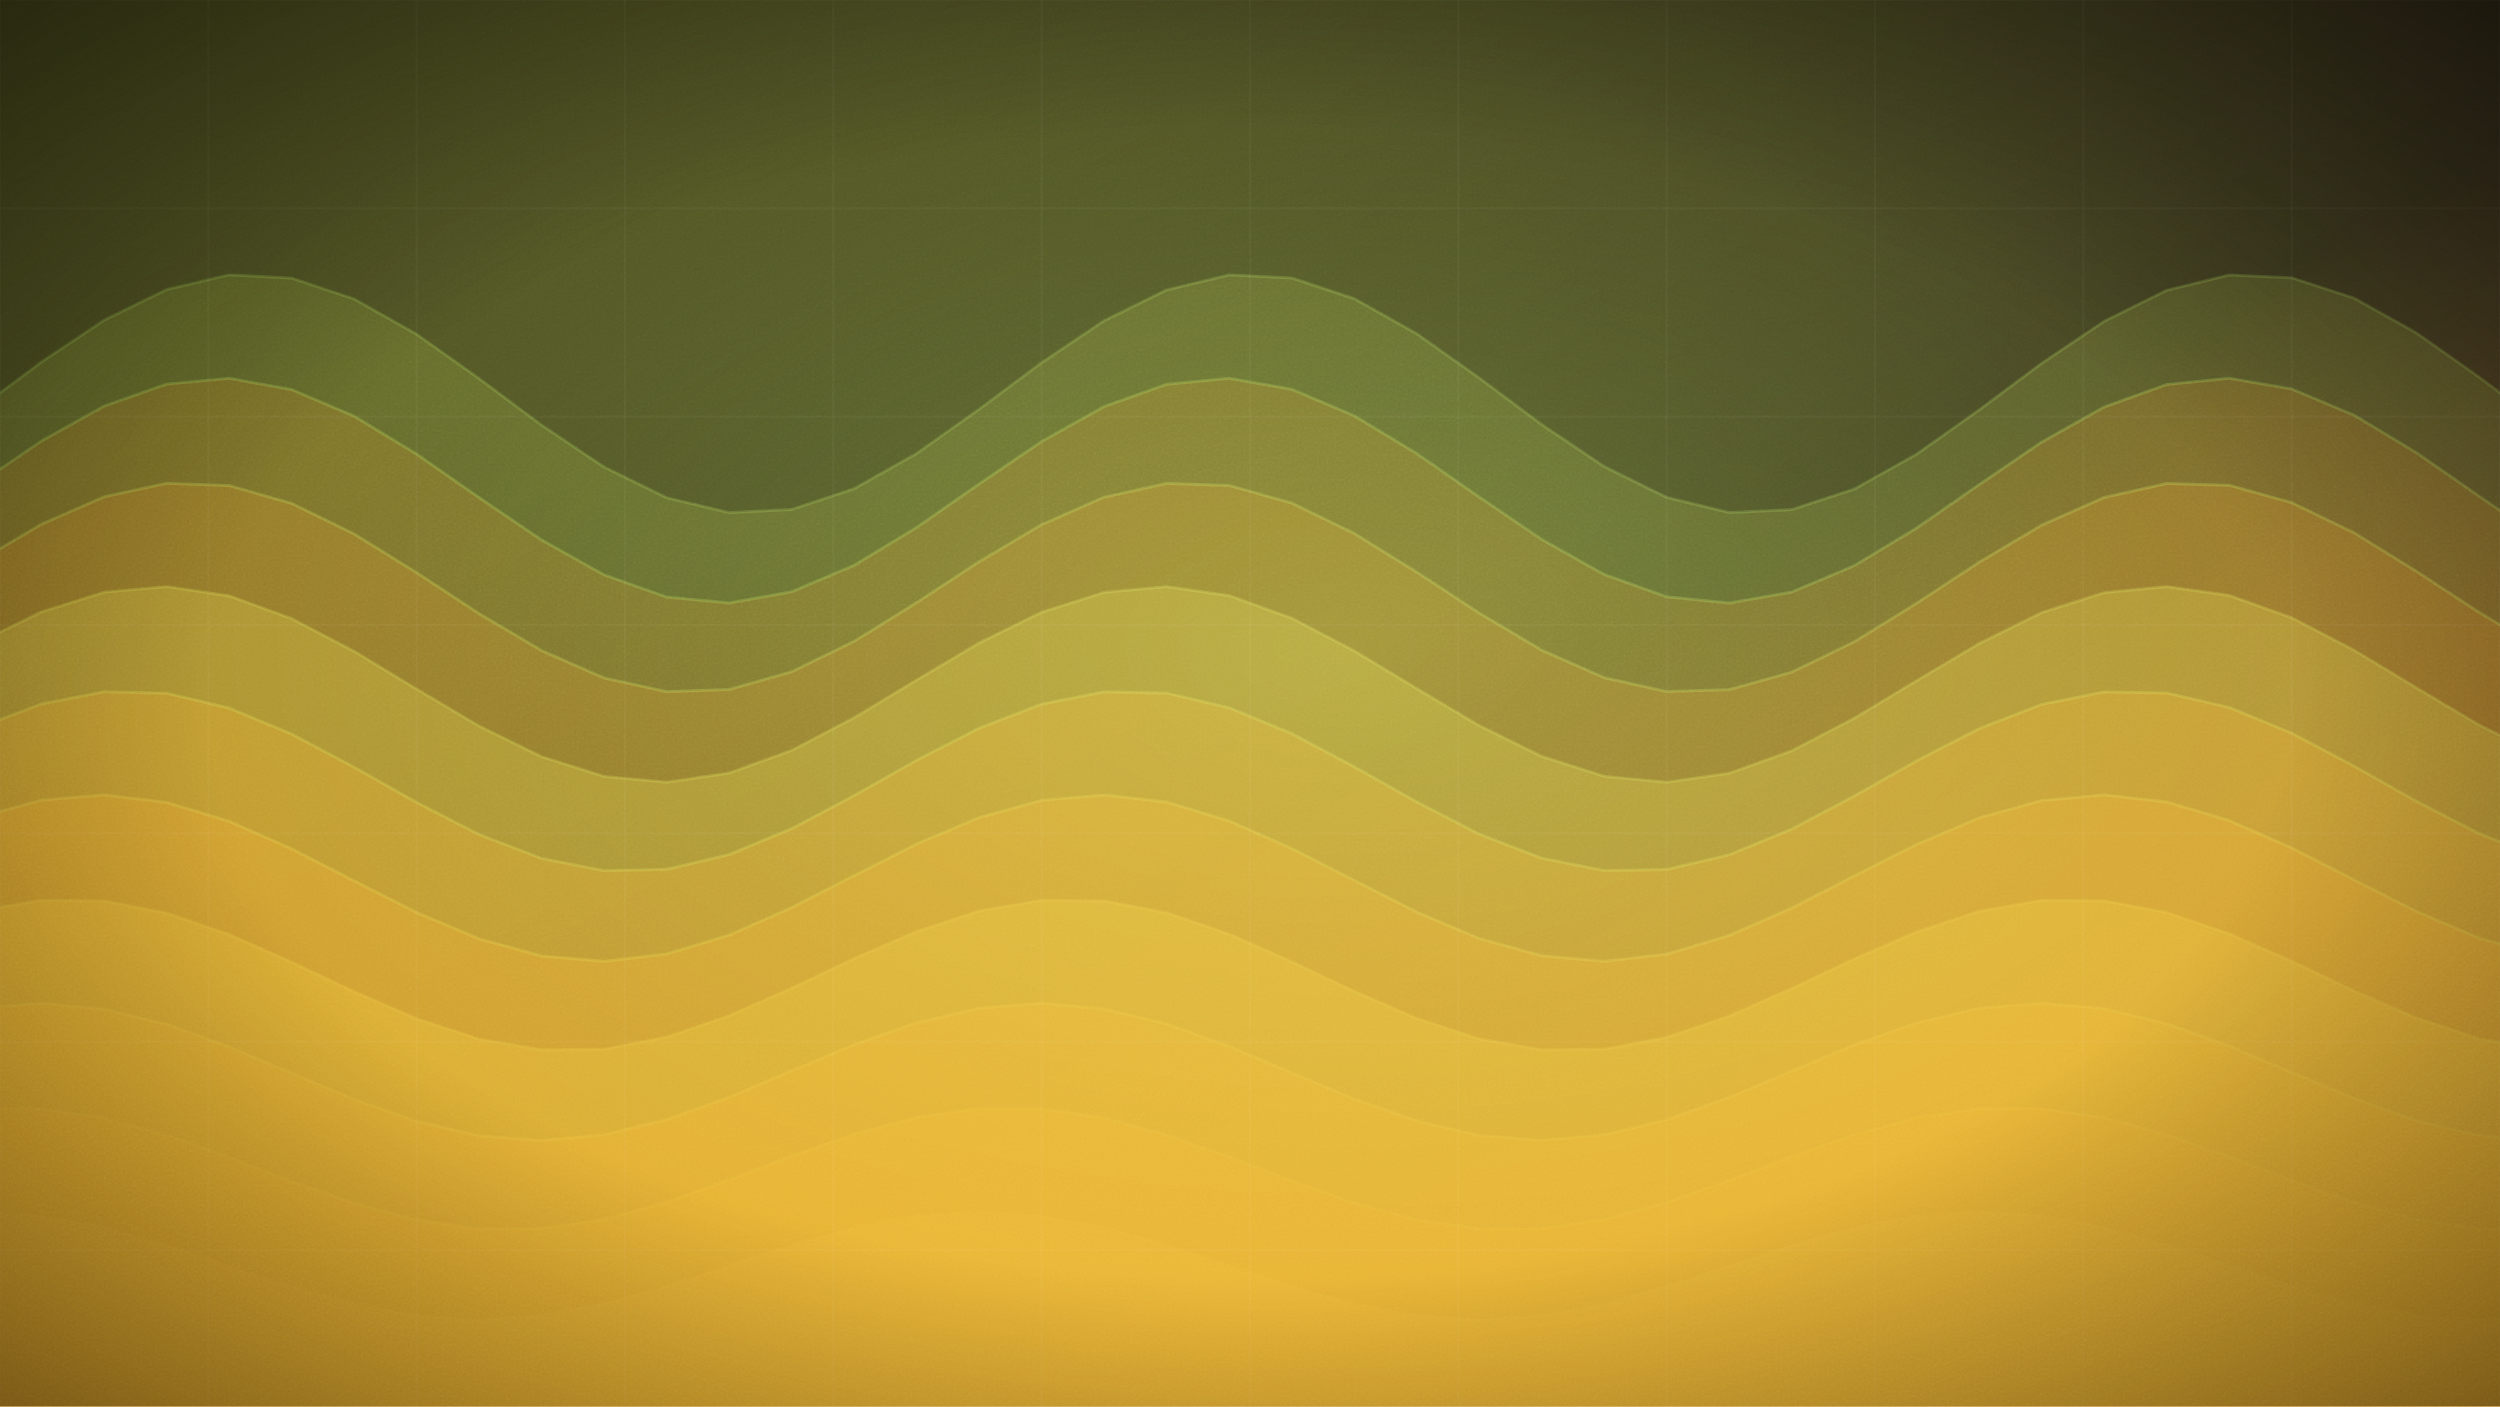
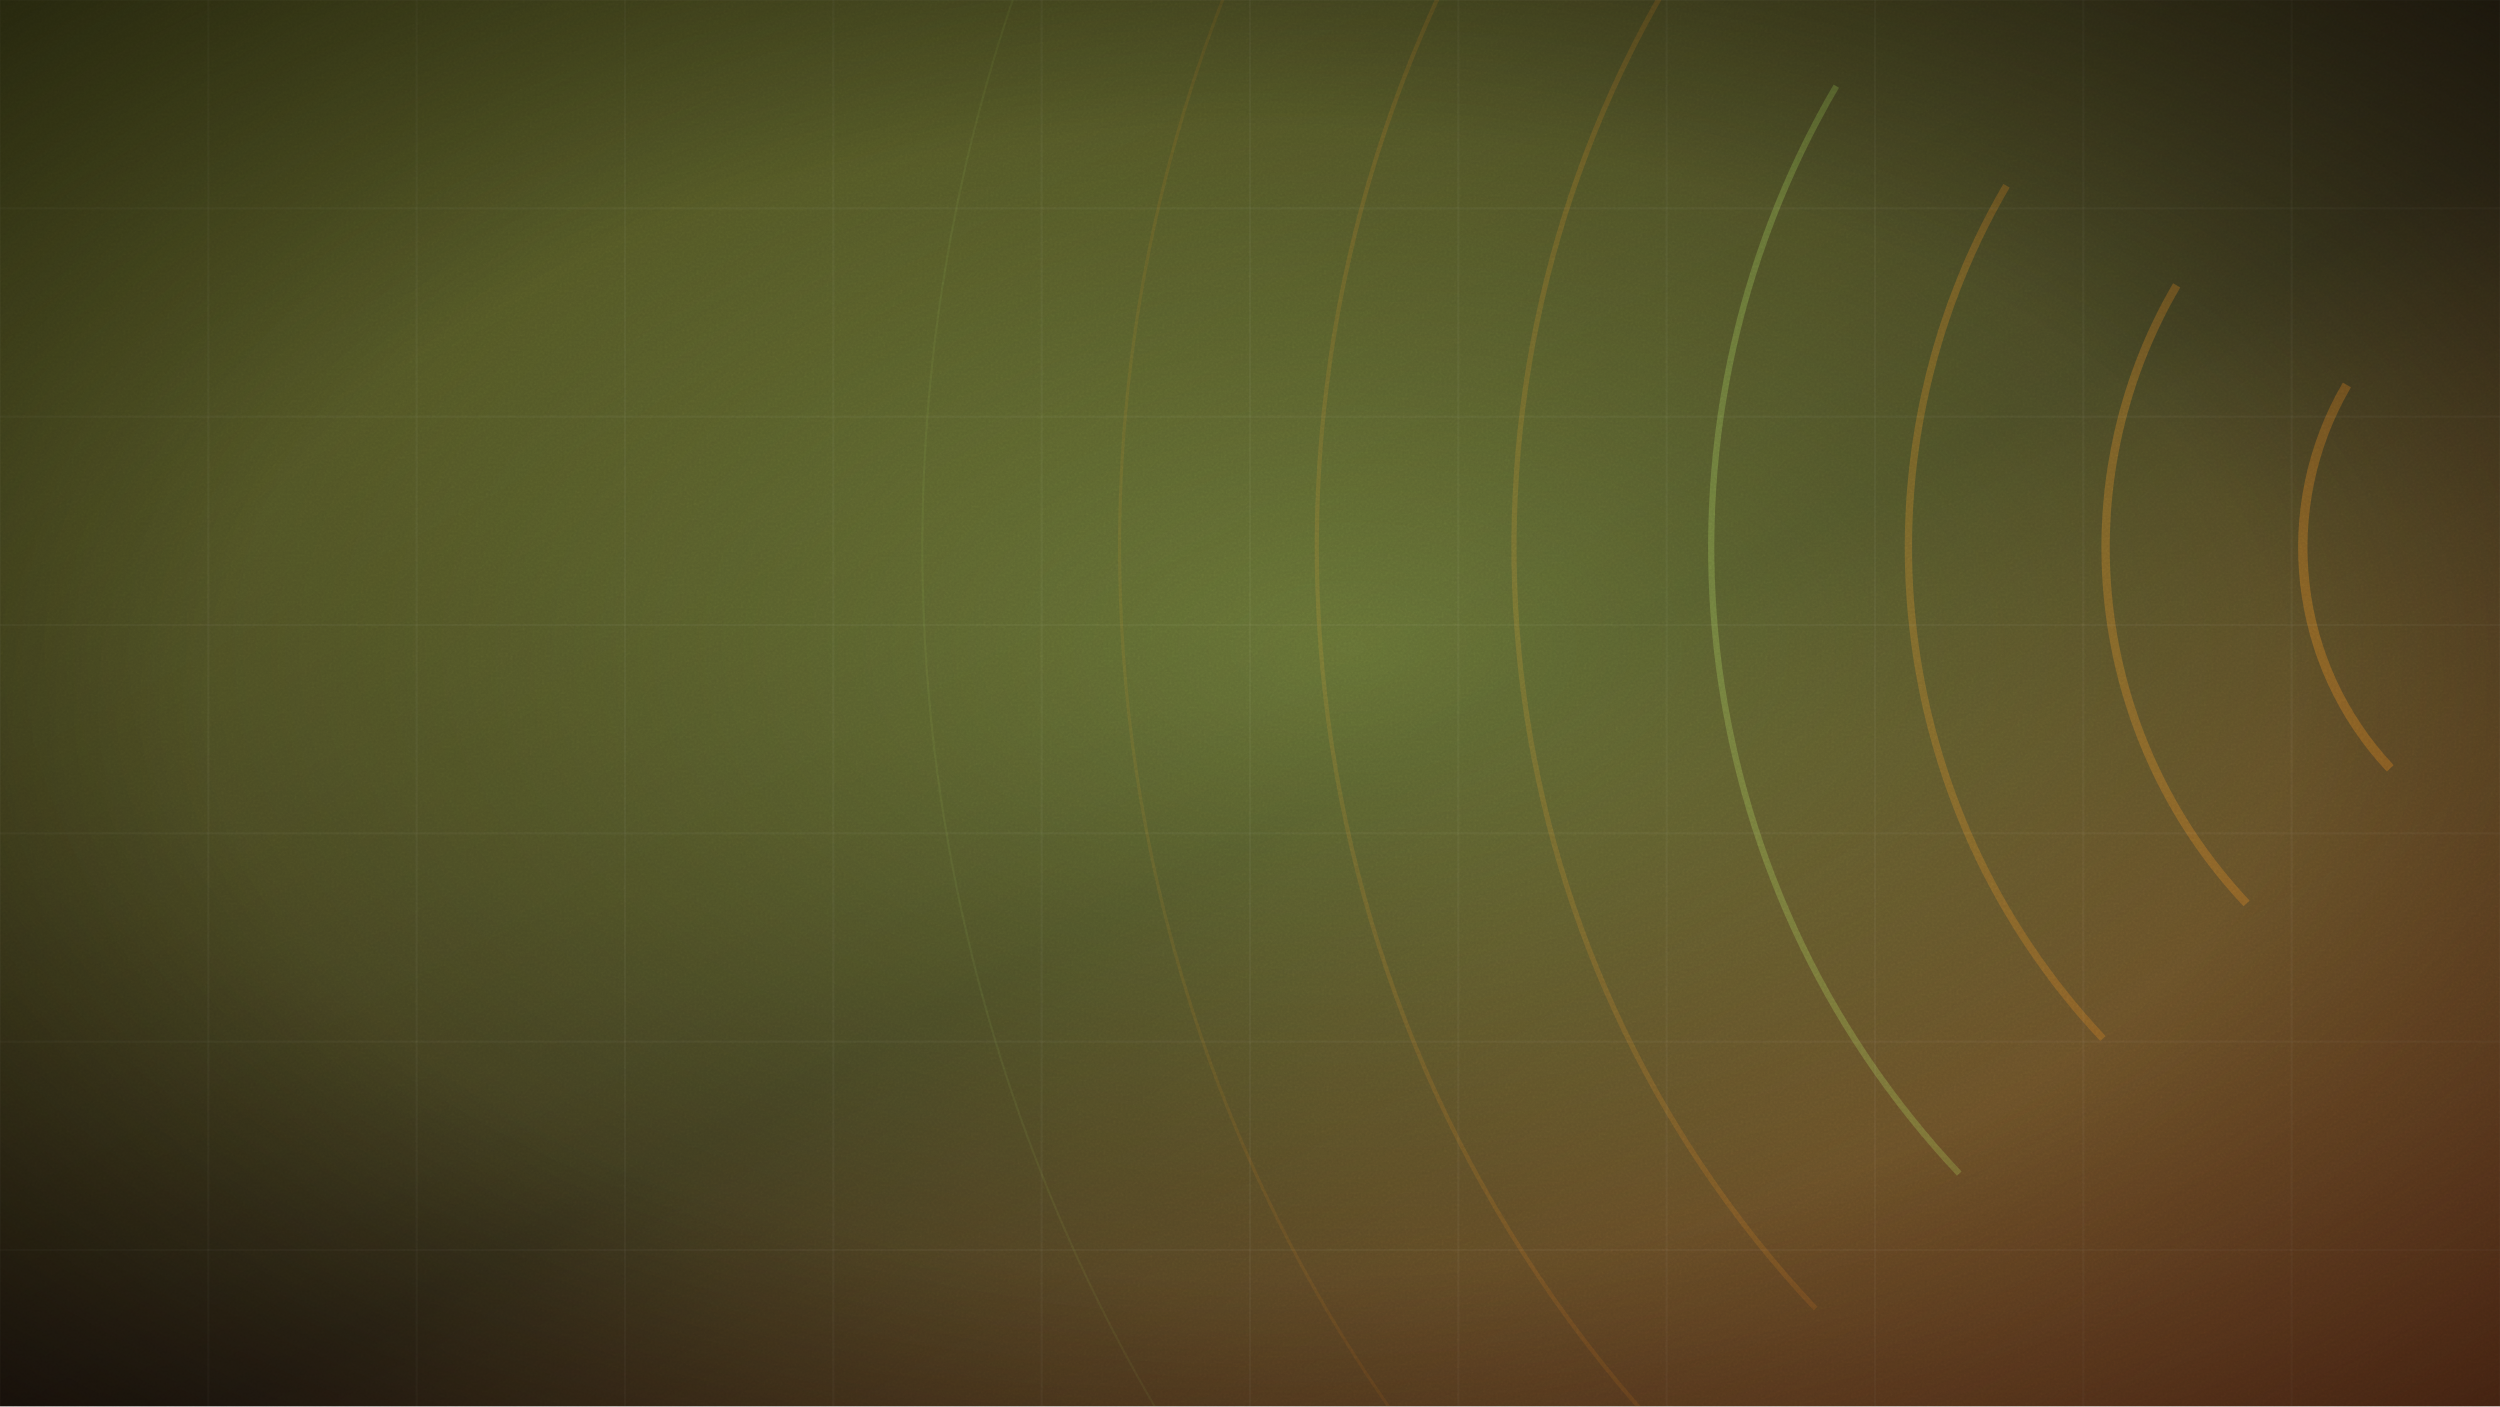
<svg xmlns="http://www.w3.org/2000/svg" viewBox="0 0 1200 675" width="1200" height="675" role="img" aria-label="Abstract cover illustration">
  <defs>
    <linearGradient id="bg" x1="0" y1="0" x2="1" y2="1">
      <stop offset="0" stop-color="#413f16" />
      <stop offset="0.55" stop-color="#23120f" />
      <stop offset="1" stop-color="#79351c" />
    </linearGradient>
    <radialGradient id="core" cx="0.4" cy="0.35" r="0.75">
      <stop offset="0" stop-color="#bdfd66" stop-opacity="0.95" />
      <stop offset="0.5" stop-color="#e3fa52" stop-opacity="0.55" />
      <stop offset="1" stop-color="#ec7612" stop-opacity="0" />
    </radialGradient>
    <radialGradient id="halo" cx="0.54" cy="0.46" r="0.85">
      <stop offset="0" stop-color="#bdfd66" stop-opacity="0.4" />
      <stop offset="1" stop-color="#bdfd66" stop-opacity="0" />
    </radialGradient>
    <radialGradient id="vig" cx="0.5" cy="0.5" r="0.75">
      <stop offset="0.55" stop-color="#000000" stop-opacity="0" />
      <stop offset="1" stop-color="#000000" stop-opacity="0.55" />
    </radialGradient>
    <filter id="grain" x="0" y="0" width="100%" height="100%">
      <feTurbulence type="fractalNoise" baseFrequency="0.85" numOctaves="3" stitchTiles="stitch" result="t" />
      <feColorMatrix type="saturate" values="0" in="t" result="g" />
    </filter>
    <clipPath id="frame">
      <rect x="0" y="0" width="1200" height="675" />
    </clipPath>
  </defs>
  <rect width="1200" height="675" fill="url(#bg)" />
  <g clip-path="url(#frame)">
-     <path d="M -40 607.5 L -40 583.52 L -10 581.61 L 20 583.63 L 50 589.28 L 80 597.7 L 110 607.61 L 140 617.5 L 170 625.87 L 200 631.45 L 230 633.39 L 260 631.4 L 290 625.77 L 320 617.37 L 350 607.47 L 380 597.57 L 410 589.18 L 440 583.58 L 470 581.61 L 500 583.57 L 530 589.17 L 560 597.56 L 590 607.45 L 620 617.36 L 650 625.76 L 680 631.39 L 710 633.39 L 740 631.46 L 770 625.88 L 800 617.51 L 830 607.62 L 860 597.72 L 890 589.29 L 920 583.64 L 950 581.61 L 980 583.51 L 1010 589.06 L 1040 597.41 L 1070 607.3 L 1100 617.21 L 1130 625.65 L 1160 631.33 L 1190 633.39 L 1220 631.52 L 1240 715 L -40 715 Z" fill="#e3fa52" fill-opacity="0.56" />
-     <path d="M -40 607.5 L -40 583.52 L -10 581.61 L 20 583.63 L 50 589.28 L 80 597.7 L 110 607.61 L 140 617.5 L 170 625.87 L 200 631.45 L 230 633.39 L 260 631.4 L 290 625.77 L 320 617.37 L 350 607.47 L 380 597.57 L 410 589.18 L 440 583.58 L 470 581.61 L 500 583.57 L 530 589.17 L 560 597.56 L 590 607.45 L 620 617.36 L 650 625.76 L 680 631.39 L 710 633.39 L 740 631.46 L 770 625.88 L 800 617.51 L 830 607.62 L 860 597.72 L 890 589.29 L 920 583.64 L 950 581.61 L 980 583.51 L 1010 589.06 L 1040 597.41 L 1070 607.3 L 1100 617.21 L 1130 625.65 L 1160 631.33 L 1190 633.39 L 1220 631.52" fill="none" stroke="#bdfd66" stroke-opacity="0.48" stroke-width="1.4" />
-     <path d="M -40 561 L -40 536.33 L -10 532.08 L 20 532.23 L 50 536.76 L 80 544.96 L 110 555.6 L 140 567.06 L 170 577.61 L 200 585.62 L 230 589.9 L 260 589.78 L 290 585.3 L 320 577.11 L 350 566.49 L 380 555.02 L 410 544.47 L 440 536.43 L 470 532.12 L 500 532.2 L 530 536.65 L 560 544.81 L 590 555.43 L 620 566.89 L 650 577.46 L 680 585.53 L 710 589.87 L 740 589.82 L 770 585.39 L 800 577.26 L 830 566.66 L 860 555.2 L 890 544.62 L 920 536.52 L 950 532.15 L 980 532.16 L 1010 536.56 L 1040 544.66 L 1070 555.25 L 1100 566.72 L 1130 577.31 L 1160 585.43 L 1190 589.83 L 1220 589.85 L 1240 715 L -40 715 Z" fill="#ec7612" fill-opacity="0.51" />
-     <path d="M -40 561 L -40 536.33 L -10 532.08 L 20 532.23 L 50 536.76 L 80 544.96 L 110 555.6 L 140 567.06 L 170 577.61 L 200 585.62 L 230 589.9 L 260 589.78 L 290 585.3 L 320 577.11 L 350 566.49 L 380 555.02 L 410 544.47 L 440 536.43 L 470 532.12 L 500 532.2 L 530 536.65 L 560 544.81 L 590 555.43 L 620 566.89 L 650 577.46 L 680 585.53 L 710 589.87 L 740 589.82 L 770 585.39 L 800 577.26 L 830 566.66 L 860 555.2 L 890 544.62 L 920 536.52 L 950 532.15 L 980 532.16 L 1010 536.56 L 1040 544.66 L 1070 555.25 L 1100 566.72 L 1130 577.31 L 1160 585.43 L 1190 589.83 L 1220 589.85" fill="none" stroke="#bdfd66" stroke-opacity="0.45" stroke-width="1.4" />
-     <path d="M -40 514.5 L -40 490.73 L -10 483.83 L 20 481.58 L 50 484.34 L 80 491.68 L 110 502.49 L 140 515.12 L 170 527.66 L 200 538.2 L 230 545.13 L 260 547.42 L 290 544.7 L 320 537.39 L 350 526.61 L 380 513.98 L 410 501.43 L 440 490.87 L 470 483.9 L 500 481.58 L 530 484.26 L 560 491.54 L 590 502.3 L 620 514.92 L 650 527.48 L 680 538.06 L 710 545.06 L 740 547.42 L 770 544.78 L 800 537.53 L 830 526.79 L 860 514.18 L 890 501.62 L 920 491.01 L 950 483.98 L 980 481.58 L 1010 484.18 L 1040 491.39 L 1070 502.12 L 1100 514.72 L 1130 527.29 L 1160 537.92 L 1190 544.99 L 1220 547.42 L 1240 715 L -40 715 Z" fill="#ec7612" fill-opacity="0.47" />
-     <path d="M -40 514.5 L -40 490.73 L -10 483.83 L 20 481.58 L 50 484.34 L 80 491.68 L 110 502.49 L 140 515.12 L 170 527.66 L 200 538.2 L 230 545.13 L 260 547.42 L 290 544.7 L 320 537.39 L 350 526.61 L 380 513.98 L 410 501.43 L 440 490.87 L 470 483.9 L 500 481.58 L 530 484.26 L 560 491.54 L 590 502.3 L 620 514.92 L 650 527.48 L 680 538.06 L 710 545.06 L 740 547.42 L 770 544.78 L 800 537.53 L 830 526.79 L 860 514.18 L 890 501.62 L 920 491.01 L 950 483.98 L 980 481.58 L 1010 484.18 L 1040 491.39 L 1070 502.12 L 1100 514.72 L 1130 527.29 L 1160 537.92 L 1190 544.99 L 1220 547.42" fill="none" stroke="#bdfd66" stroke-opacity="0.41" stroke-width="1.4" />
-     <path d="M -40 468 L -40 446.9 L -10 437.14 L 20 432.08 L 50 432.47 L 80 438.26 L 110 448.57 L 140 461.83 L 170 476.03 L 200 489.01 L 230 498.8 L 260 503.9 L 290 503.55 L 320 497.8 L 350 487.52 L 380 474.28 L 410 460.08 L 440 447.08 L 470 437.26 L 500 432.11 L 530 432.42 L 560 438.13 L 590 448.38 L 620 461.62 L 650 475.82 L 680 488.83 L 710 498.68 L 740 503.87 L 770 503.6 L 800 497.93 L 830 487.71 L 860 474.49 L 890 460.29 L 920 447.26 L 950 437.38 L 980 432.15 L 1010 432.37 L 1040 438.01 L 1070 448.2 L 1100 461.4 L 1130 475.6 L 1160 488.65 L 1190 498.56 L 1220 503.83 L 1240 715 L -40 715 Z" fill="#e3fa52" fill-opacity="0.42" />
-     <path d="M -40 468 L -40 446.9 L -10 437.14 L 20 432.08 L 50 432.47 L 80 438.26 L 110 448.57 L 140 461.83 L 170 476.03 L 200 489.01 L 230 498.8 L 260 503.9 L 290 503.55 L 320 497.8 L 350 487.52 L 380 474.28 L 410 460.08 L 440 447.08 L 470 437.26 L 500 432.11 L 530 432.42 L 560 438.13 L 590 448.38 L 620 461.62 L 650 475.82 L 680 488.83 L 710 498.68 L 740 503.87 L 770 503.6 L 800 497.93 L 830 487.71 L 860 474.49 L 890 460.29 L 920 447.26 L 950 437.38 L 980 432.15 L 1010 432.37 L 1040 438.01 L 1070 448.2 L 1100 461.4 L 1130 475.6 L 1160 488.65 L 1190 498.56 L 1220 503.83" fill="none" stroke="#bdfd66" stroke-opacity="0.38" stroke-width="1.4" />
-     <path d="M -40 421.5 L -40 404.89 L -10 392.26 L 20 384.07 L 50 381.57 L 80 385.14 L 110 394.23 L 140 407.46 L 170 422.83 L 200 438 L 230 450.66 L 260 458.89 L 290 461.43 L 320 457.91 L 350 448.86 L 380 435.65 L 410 420.29 L 440 405.11 L 470 392.42 L 500 384.16 L 530 381.56 L 560 385.04 L 590 394.05 L 620 407.24 L 650 422.59 L 680 437.78 L 710 450.49 L 740 458.8 L 770 461.44 L 800 458.01 L 830 449.04 L 860 435.88 L 890 420.53 L 920 405.33 L 950 392.59 L 980 384.24 L 1010 381.56 L 1040 384.94 L 1070 393.88 L 1100 407.01 L 1130 422.35 L 1160 437.56 L 1190 450.33 L 1220 458.71 L 1240 715 L -40 715 Z" fill="#ec7612" fill-opacity="0.37" />
-     <path d="M -40 421.5 L -40 404.89 L -10 392.26 L 20 384.07 L 50 381.57 L 80 385.14 L 110 394.23 L 140 407.46 L 170 422.83 L 200 438 L 230 450.66 L 260 458.89 L 290 461.43 L 320 457.91 L 350 448.86 L 380 435.65 L 410 420.29 L 440 405.11 L 470 392.42 L 500 384.16 L 530 381.56 L 560 385.04 L 590 394.05 L 620 407.24 L 650 422.59 L 680 437.78 L 710 450.49 L 740 458.8 L 770 461.44 L 800 458.01 L 830 449.04 L 860 435.88 L 890 420.53 L 920 405.33 L 950 392.59 L 980 384.24 L 1010 381.56 L 1040 384.94 L 1070 393.88 L 1100 407.01 L 1130 422.35 L 1160 437.56 L 1190 450.33 L 1220 458.71" fill="none" stroke="#bdfd66" stroke-opacity="0.35" stroke-width="1.4" />
-     <path d="M -40 375 L -40 364.67 L -10 349.31 L 20 337.86 L 50 332.04 L 80 332.76 L 110 339.89 L 140 352.36 L 170 368.27 L 200 385.2 L 230 400.58 L 260 412.07 L 290 417.94 L 320 417.27 L 350 410.19 L 380 397.75 L 410 381.86 L 440 364.93 L 470 349.53 L 500 337.99 L 530 332.08 L 560 332.7 L 590 339.74 L 620 352.13 L 650 368.01 L 680 384.94 L 710 400.37 L 740 411.94 L 770 417.89 L 800 417.33 L 830 410.34 L 860 397.98 L 890 382.12 L 920 365.19 L 950 349.74 L 980 338.13 L 1010 332.13 L 1040 332.64 L 1070 339.58 L 1100 351.91 L 1130 367.75 L 1160 384.69 L 1190 400.15 L 1220 411.8 L 1240 715 L -40 715 Z" fill="#ec7612" fill-opacity="0.33" />
-     <path d="M -40 375 L -40 364.67 L -10 349.31 L 20 337.86 L 50 332.04 L 80 332.76 L 110 339.89 L 140 352.36 L 170 368.27 L 200 385.2 L 230 400.58 L 260 412.07 L 290 417.94 L 320 417.27 L 350 410.19 L 380 397.75 L 410 381.86 L 440 364.93 L 470 349.53 L 500 337.99 L 530 332.08 L 560 332.7 L 590 339.74 L 620 352.13 L 650 368.01 L 680 384.94 L 710 400.37 L 740 411.94 L 770 417.89 L 800 417.33 L 830 410.34 L 860 397.98 L 890 382.12 L 920 365.19 L 950 349.74 L 980 338.13 L 1010 332.13 L 1040 332.64 L 1070 339.58 L 1100 351.91 L 1130 367.75 L 1160 384.69 L 1190 400.15 L 1220 411.8" fill="none" stroke="#bdfd66" stroke-opacity="0.31" stroke-width="1.4" />
-     <path d="M -40 328.5 L -40 326.11 L -10 308.35 L 20 293.65 L 50 284.25 L 80 281.57 L 110 286.02 L 140 296.93 L 170 312.63 L 200 330.75 L 230 348.52 L 260 363.25 L 290 372.7 L 320 375.44 L 350 371.04 L 380 360.17 L 410 344.5 L 440 326.39 L 470 308.61 L 500 293.84 L 530 284.34 L 560 281.56 L 590 285.9 L 620 296.72 L 650 312.37 L 680 330.47 L 710 348.27 L 740 363.06 L 770 372.61 L 800 375.45 L 830 371.16 L 860 360.38 L 890 344.77 L 920 326.68 L 950 308.86 L 980 294.03 L 1010 284.44 L 1040 281.55 L 1070 285.78 L 1100 296.51 L 1130 312.1 L 1160 330.18 L 1190 348.01 L 1220 362.87 L 1240 715 L -40 715 Z" fill="#e3fa52" fill-opacity="0.28" />
-     <path d="M -40 328.5 L -40 326.11 L -10 308.35 L 20 293.65 L 50 284.25 L 80 281.57 L 110 286.02 L 140 296.93 L 170 312.63 L 200 330.75 L 230 348.52 L 260 363.25 L 290 372.7 L 320 375.44 L 350 371.04 L 380 360.17 L 410 344.5 L 440 326.39 L 470 308.61 L 500 293.84 L 530 284.34 L 560 281.56 L 590 285.9 L 620 296.72 L 650 312.37 L 680 330.47 L 710 348.27 L 740 363.06 L 770 372.61 L 800 375.45 L 830 371.16 L 860 360.38 L 890 344.77 L 920 326.68 L 950 308.86 L 980 294.03 L 1010 284.44 L 1040 281.55 L 1070 285.78 L 1100 296.51 L 1130 312.1 L 1160 330.18 L 1190 348.01 L 1220 362.87" fill="none" stroke="#bdfd66" stroke-opacity="0.28" stroke-width="1.4" />
-     <path d="M -40 282 L -40 288.95 L -10 269.29 L 20 251.57 L 50 238.47 L 80 231.99 L 110 233.1 L 140 241.65 L 170 256.33 L 200 274.9 L 230 294.56 L 260 312.31 L 290 325.45 L 320 331.99 L 350 330.94 L 380 322.44 L 410 307.81 L 440 289.25 L 470 269.59 L 500 251.81 L 530 238.63 L 560 232.03 L 590 233.03 L 620 241.47 L 650 256.06 L 680 274.6 L 710 294.26 L 740 312.06 L 770 325.29 L 800 331.95 L 830 331.01 L 860 322.63 L 890 308.07 L 920 289.55 L 950 269.88 L 980 252.06 L 1010 238.78 L 1040 232.08 L 1070 232.95 L 1100 241.28 L 1130 255.8 L 1160 274.3 L 1190 293.97 L 1220 311.82 L 1240 715 L -40 715 Z" fill="#ec7612" fill-opacity="0.23" />
-     <path d="M -40 282 L -40 288.95 L -10 269.29 L 20 251.57 L 50 238.47 L 80 231.99 L 110 233.1 L 140 241.65 L 170 256.33 L 200 274.9 L 230 294.56 L 260 312.31 L 290 325.45 L 320 331.99 L 350 330.94 L 380 322.44 L 410 307.81 L 440 289.25 L 470 269.59 L 500 251.81 L 530 238.63 L 560 232.03 L 590 233.03 L 620 241.47 L 650 256.06 L 680 274.6 L 710 294.26 L 740 312.06 L 770 325.29 L 800 331.95 L 830 331.01 L 860 322.63 L 890 308.07 L 920 289.55 L 950 269.88 L 980 252.06 L 1010 238.78 L 1040 232.08 L 1070 232.95 L 1100 241.28 L 1130 255.8 L 1160 274.3 L 1190 293.97 L 1220 311.82" fill="none" stroke="#bdfd66" stroke-opacity="0.25" stroke-width="1.4" />
-     <path d="M -40 235.5 L -40 252.84 L -10 231.97 L 20 211.62 L 50 194.91 L 80 184.37 L 110 181.59 L 140 187.01 L 170 199.79 L 200 218 L 230 238.87 L 260 259.23 L 290 275.98 L 320 286.58 L 350 289.42 L 380 284.06 L 410 271.33 L 440 253.15 L 470 232.29 L 500 211.92 L 530 195.13 L 560 184.47 L 590 181.57 L 620 186.86 L 650 199.55 L 680 217.69 L 710 238.55 L 740 258.93 L 770 275.76 L 800 286.47 L 830 289.44 L 860 284.21 L 890 271.57 L 920 253.46 L 950 232.62 L 980 212.21 L 1010 195.35 L 1040 184.58 L 1070 181.55 L 1100 186.72 L 1130 199.3 L 1160 217.38 L 1190 238.22 L 1220 258.64 L 1240 715 L -40 715 Z" fill="#ec7612" fill-opacity="0.19" />
-     <path d="M -40 235.5 L -40 252.84 L -10 231.97 L 20 211.62 L 50 194.91 L 80 184.37 L 110 181.59 L 140 187.01 L 170 199.79 L 200 218 L 230 238.87 L 260 259.23 L 290 275.98 L 320 286.58 L 350 289.42 L 380 284.06 L 410 271.33 L 440 253.15 L 470 232.29 L 500 211.92 L 530 195.13 L 560 184.47 L 590 181.57 L 620 186.86 L 650 199.55 L 680 217.69 L 710 238.55 L 740 258.93 L 770 275.76 L 800 286.47 L 830 289.44 L 860 284.21 L 890 271.57 L 920 253.46 L 950 232.62 L 980 212.21 L 1010 195.35 L 1040 184.58 L 1070 181.55 L 1100 186.72 L 1130 199.3 L 1160 217.38 L 1190 238.22 L 1220 258.64" fill="none" stroke="#bdfd66" stroke-opacity="0.21" stroke-width="1.4" />
-     <path d="M -40 189 L -40 217.37 L -10 196.08 L 20 173.71 L 50 153.67 L 80 138.99 L 110 131.91 L 140 133.51 L 170 143.54 L 200 160.47 L 230 181.74 L 260 204.12 L 290 224.19 L 320 238.92 L 350 246.07 L 380 244.54 L 410 234.57 L 440 217.68 L 470 196.43 L 500 174.05 L 530 153.94 L 560 139.16 L 590 131.96 L 620 133.42 L 650 143.32 L 680 160.17 L 710 181.4 L 740 203.78 L 770 223.92 L 800 238.75 L 830 246.02 L 860 244.63 L 890 234.78 L 920 217.98 L 950 196.77 L 980 174.39 L 1010 154.22 L 1040 139.34 L 1070 132 L 1100 133.33 L 1130 143.11 L 1160 159.87 L 1190 181.05 L 1220 203.45 L 1240 715 L -40 715 Z" fill="#e3fa52" fill-opacity="0.14" />
-     <path d="M -40 189 L -40 217.37 L -10 196.08 L 20 173.71 L 50 153.67 L 80 138.99 L 110 131.91 L 140 133.51 L 170 143.54 L 200 160.47 L 230 181.74 L 260 204.12 L 290 224.19 L 320 238.92 L 350 246.07 L 380 244.54 L 410 234.57 L 440 217.68 L 470 196.43 L 500 174.05 L 530 153.94 L 560 139.16 L 590 131.96 L 620 133.42 L 650 143.32 L 680 160.17 L 710 181.4 L 740 203.78 L 770 223.92 L 800 238.75 L 830 246.02 L 860 244.63 L 890 234.78 L 920 217.98 L 950 196.77 L 980 174.39 L 1010 154.22 L 1040 139.34 L 1070 132 L 1100 133.33 L 1130 143.11 L 1160 159.87 L 1190 181.05 L 1220 203.45" fill="none" stroke="#bdfd66" stroke-opacity="0.18" stroke-width="1.4" />
+     <path d="M 664.59 822.67 A 817.25 817.25 0 0 1 554.62 -149.85" fill="none" stroke="#bdfd66" stroke-opacity="0.06" stroke-width="1" />
+     <path d="M 733.55 757.84 A 722.59 722.59 0 0 1 636.32 -102.04" fill="none" stroke="#ec7612" stroke-opacity="0.1" stroke-width="1.5" />
+     <path d="M 802.51 693 A 627.94 627.94 0 0 1 718.02 -54.24" fill="none" stroke="#ec7612" stroke-opacity="0.14" stroke-width="2" />
+     <path d="M 871.47 628.16 A 533.28 533.28 0 0 1 799.72 -6.44" fill="none" stroke="#ec7612" stroke-opacity="0.17" stroke-width="2.5" />
+     <path d="M 940.44 563.32 A 438.62 438.62 0 0 1 881.42 41.36" fill="none" stroke="#bdfd66" stroke-opacity="0.21" stroke-width="3" />
+     <path d="M 1009.4 498.48 A 343.97 343.97 0 0 1 963.12 89.16" fill="none" stroke="#ec7612" stroke-opacity="0.25" stroke-width="3.5" />
+     <path d="M 1078.36 433.65 A 249.31 249.31 0 0 1 1044.81 136.97" fill="none" stroke="#ec7612" stroke-opacity="0.28" stroke-width="4" />
+     <path d="M 1147.32 368.81 A 154.66 154.66 0 0 1 1126.51 184.77" fill="none" stroke="#ec7612" stroke-opacity="0.32" stroke-width="4.5" />
+     <circle cx="1260" cy="262.87" r="14" fill="#bdfd66" fill-opacity="0.9" />
  </g>
  <rect width="1200" height="675" fill="url(#halo)" style="mix-blend-mode:screen" />
  <g clip-path="url(#frame)">
    <line x1="0" y1="0" x2="0" y2="675" stroke="#ffffff" stroke-opacity="0.035" stroke-width="1" />
    <line x1="100" y1="0" x2="100" y2="675" stroke="#ffffff" stroke-opacity="0.035" stroke-width="1" />
    <line x1="200" y1="0" x2="200" y2="675" stroke="#ffffff" stroke-opacity="0.035" stroke-width="1" />
    <line x1="300" y1="0" x2="300" y2="675" stroke="#ffffff" stroke-opacity="0.035" stroke-width="1" />
    <line x1="400" y1="0" x2="400" y2="675" stroke="#ffffff" stroke-opacity="0.035" stroke-width="1" />
    <line x1="500" y1="0" x2="500" y2="675" stroke="#ffffff" stroke-opacity="0.035" stroke-width="1" />
    <line x1="600" y1="0" x2="600" y2="675" stroke="#ffffff" stroke-opacity="0.035" stroke-width="1" />
    <line x1="700" y1="0" x2="700" y2="675" stroke="#ffffff" stroke-opacity="0.035" stroke-width="1" />
    <line x1="800" y1="0" x2="800" y2="675" stroke="#ffffff" stroke-opacity="0.035" stroke-width="1" />
    <line x1="900" y1="0" x2="900" y2="675" stroke="#ffffff" stroke-opacity="0.035" stroke-width="1" />
    <line x1="1000" y1="0" x2="1000" y2="675" stroke="#ffffff" stroke-opacity="0.035" stroke-width="1" />
    <line x1="1100" y1="0" x2="1100" y2="675" stroke="#ffffff" stroke-opacity="0.035" stroke-width="1" />
    <line x1="1200" y1="0" x2="1200" y2="675" stroke="#ffffff" stroke-opacity="0.035" stroke-width="1" />
    <line x1="0" y1="0" x2="1200" y2="0" stroke="#ffffff" stroke-opacity="0.035" stroke-width="1" />
    <line x1="0" y1="100" x2="1200" y2="100" stroke="#ffffff" stroke-opacity="0.035" stroke-width="1" />
    <line x1="0" y1="200" x2="1200" y2="200" stroke="#ffffff" stroke-opacity="0.035" stroke-width="1" />
    <line x1="0" y1="300" x2="1200" y2="300" stroke="#ffffff" stroke-opacity="0.035" stroke-width="1" />
    <line x1="0" y1="400" x2="1200" y2="400" stroke="#ffffff" stroke-opacity="0.035" stroke-width="1" />
    <line x1="0" y1="500" x2="1200" y2="500" stroke="#ffffff" stroke-opacity="0.035" stroke-width="1" />
    <line x1="0" y1="600" x2="1200" y2="600" stroke="#ffffff" stroke-opacity="0.035" stroke-width="1" />
  </g>
  <rect width="1200" height="675" fill="url(#vig)" />
  <rect width="1200" height="675" filter="url(#grain)" opacity="0.14" style="mix-blend-mode:overlay" />
</svg>
